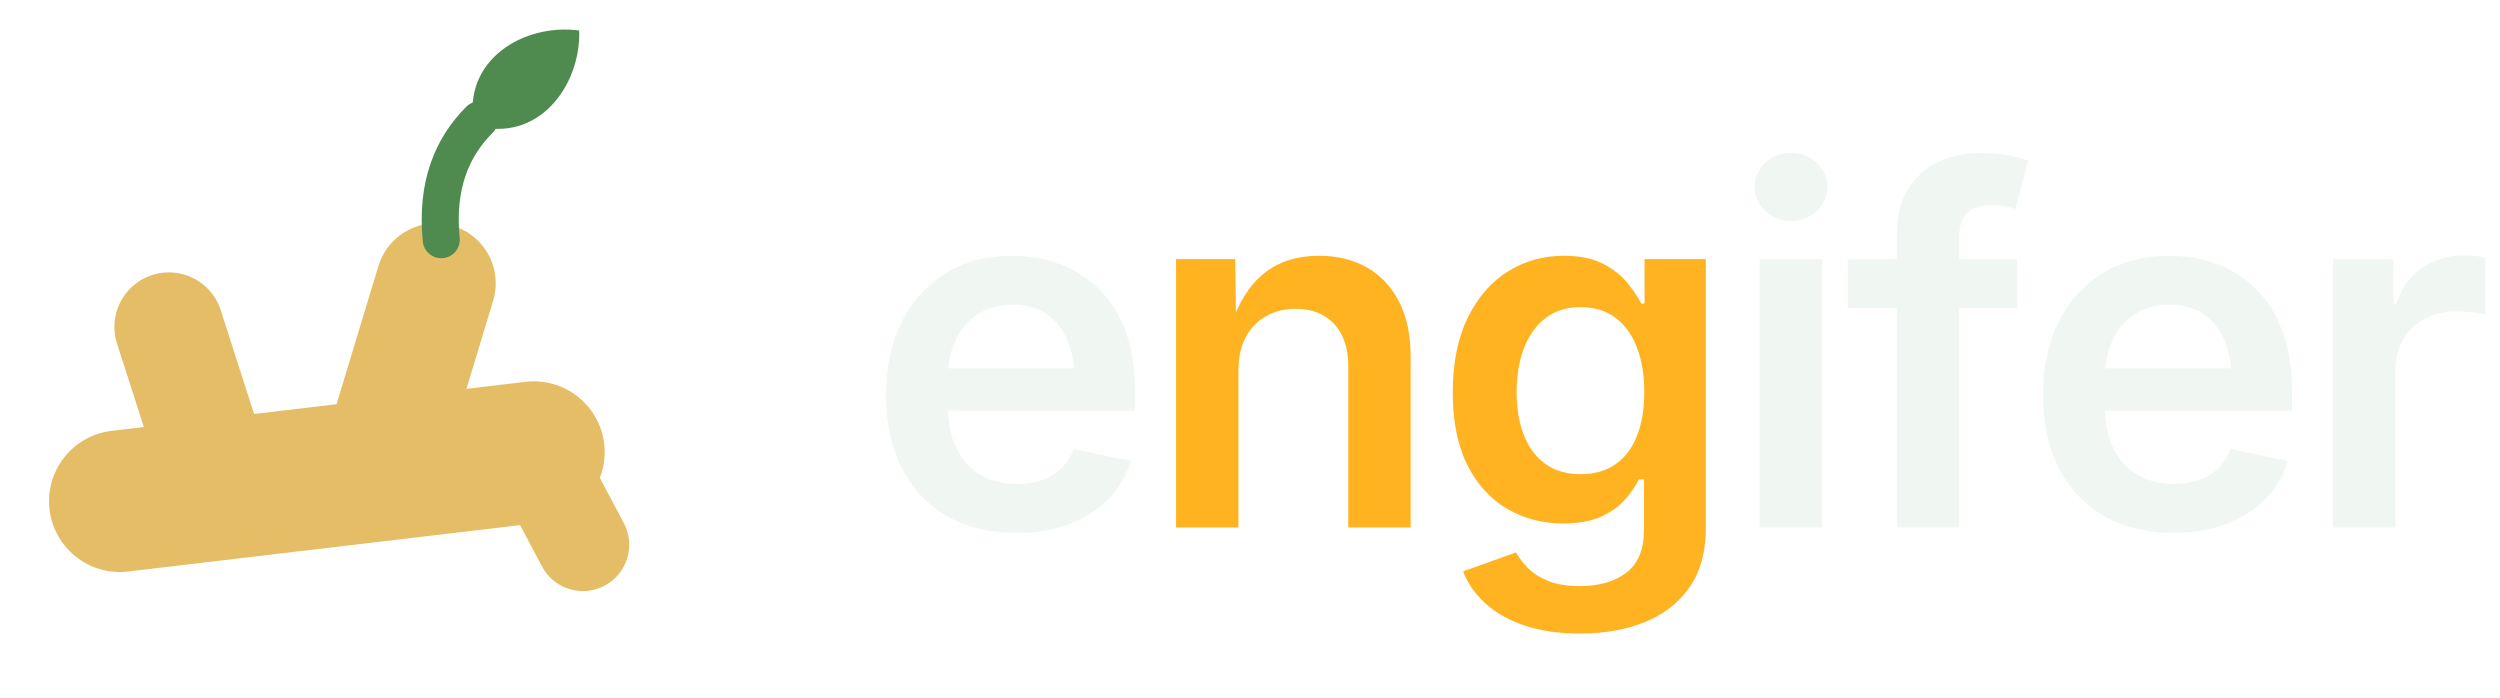
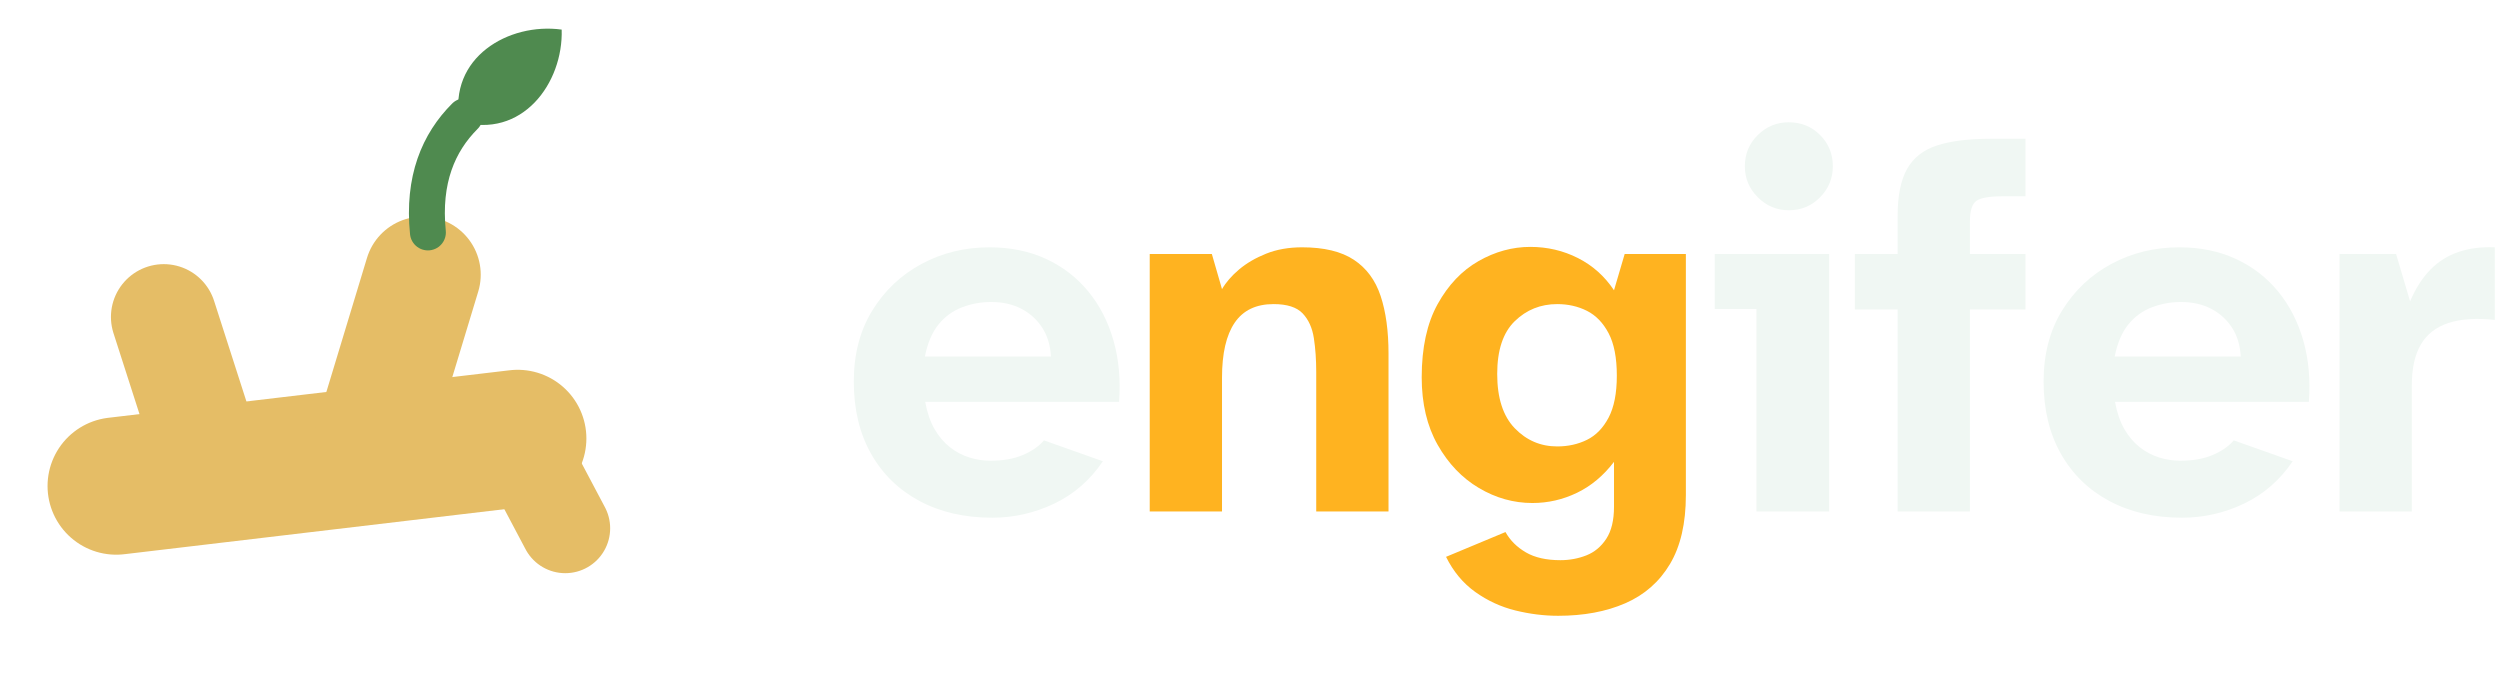
- <svg xmlns="http://www.w3.org/2000/svg" viewBox="0 0 10417 2906">
-   <g transform="scale(45.3984)">
+ <svg xmlns="http://www.w3.org/2000/svg" viewBox="0 0 9863 2668">
+   <g transform="scale(41.6832)">
    <g fill="none" stroke-linecap="round">
      <path d="M11 46 L49 41.5" stroke="#e5bd66" stroke-width="13" />
      <path d="M20 44 L15.5 30" stroke="#e5bd66" stroke-width="10" />
      <path d="M35 42.5 L40 26" stroke="#e5bd66" stroke-width="11" />
      <path d="M49 41.5 L53.5 50" stroke="#e5bd66" stroke-width="8.5" />
      <path d="M40.5 22 C40 17 41.5 13.5 44 11" stroke="#4f8a4f" stroke-width="3.4" />
    </g>
    <path d="M0 0 C5.25 -3.25 3.85 -9.75 0 -13.00 C-3.85 -9.75 -5.25 -3.25 0 0Z" fill="#4f8a4f" transform="translate(43.5 11.5) rotate(48)" />
  </g>
-   <path d="M4234.42 2220.31Q4066.3 2220.31 3944.48 2149.57Q3822.66 2078.83 3757.181 1949.83Q3691.701 1820.83 3691.701 1645.59Q3691.701 1473.23 3756.401 1342.77Q3821.1 1212.31 3939.46 1139.03Q4057.82 1065.75 4217.38 1065.75Q4320.059 1065.75 4412.319 1098.85Q4504.579 1131.95 4575.979 1200.69Q4647.379 1269.429 4688.299 1376.069Q4729.219 1482.709 4729.219 1630.15V1711.27H3814.421V1534.791H4599.46L4478.022 1587.191Q4478.022 1492.31 4448.741 1420.849Q4419.461 1349.389 4361.901 1309.529Q4304.34 1269.668 4218.82 1269.668Q4133.299 1269.668 4073.179 1310.169Q4013.058 1350.669 3981.538 1418.289Q3950.018 1485.91 3950.018 1568.63V1690.869Q3950.018 1796.87 3985.998 1869.691Q4021.978 1942.511 4087.059 1979.452Q4152.139 2016.392 4237.94 2016.392Q4294.94 2016.392 4341.56 2000.092Q4388.181 1983.792 4421.781 1951.411Q4455.381 1919.031 4473.141 1871.391L4711.939 1920.831Q4685.219 2010.59 4619.979 2078.01Q4554.739 2145.43 4457.119 2182.87Q4359.499 2220.31 4234.42 2220.31Z" fill="#f0f7f3" />
-   <path d="M5160.378 1542.869V2197.75H4900.461V1079.75H5146.898L5150.418 1356.15H5130.098Q5176.418 1211.229 5267.678 1138.49Q5358.938 1065.75 5495.658 1065.75Q5610.818 1065.75 5696.717 1114.95Q5782.617 1164.15 5830.297 1258.19Q5877.977 1352.23 5877.977 1487.03V2197.75H5618.061V1526.869Q5618.061 1414.428 5559.74 1350.608Q5501.42 1286.788 5399.179 1286.788Q5330.339 1286.788 5276.238 1316.928Q5222.138 1347.068 5191.258 1404.168Q5160.378 1461.269 5160.378 1542.869Z" fill="#ffb320" />
-   <path d="M6584.42 2639.75Q6449.98 2639.75 6350.66 2605.73Q6251.341 2571.71 6187.921 2513.05Q6124.501 2454.391 6096.341 2380.791L6316.858 2301.911Q6334.378 2333.191 6365.738 2365.891Q6397.098 2398.591 6449.859 2420.331Q6502.619 2442.072 6583.7 2442.072Q6704.74 2442.072 6777.381 2385.631Q6850.021 2329.191 6850.021 2209.19V1997.43H6828.701Q6808.982 2038.069 6772.142 2080.63Q6735.302 2123.19 6672.782 2152.19Q6610.262 2181.19 6513.781 2181.19Q6385.181 2181.19 6280.701 2120.57Q6176.221 2059.95 6114.761 1938.67Q6053.301 1817.39 6053.301 1635.91Q6053.301 1452.11 6115.201 1324.97Q6177.101 1197.83 6281.901 1131.79Q6386.701 1065.75 6515.621 1065.75Q6614.622 1065.75 6678.582 1098.73Q6742.542 1131.71 6780.601 1178.43Q6818.661 1225.15 6838.741 1264.87H6852.501V1079.75H7107.778V2201.191Q7107.778 2349.871 7039.718 2447.311Q6971.658 2544.75 6853.419 2592.25Q6735.179 2639.75 6584.42 2639.75ZM6586.259 1975.832Q6671.7 1975.832 6730.72 1935.092Q6789.741 1894.351 6820.521 1817.471Q6851.301 1740.59 6851.301 1633.35Q6851.301 1527.309 6820.841 1447.969Q6790.381 1368.628 6731.36 1324.148Q6672.34 1279.668 6586.259 1279.668Q6498.619 1279.668 6439.138 1326.068Q6379.658 1372.469 6349.557 1452.129Q6319.457 1531.789 6319.457 1633.35Q6319.457 1736.47 6349.877 1813.671Q6380.298 1890.871 6439.778 1933.352Q6499.259 1975.832 6586.259 1975.832Z" fill="#ffb320" />
-   <path d="M7332.061 2197.75V1079.75H7591.978V2197.75ZM7462.299 921.589Q7400.14 921.589 7355.58 879.73Q7311.02 837.871 7311.02 779.269Q7311.02 719.47 7355.58 678.131Q7400.14 636.791 7462.299 636.791Q7524.996 636.791 7569.607 678.092Q7614.218 719.393 7614.218 779.25Q7614.218 837.91 7569.607 879.749Q7524.996 921.589 7462.299 921.589Z" fill="#f0f7f3" />
-   <path d="M8404.898 1079.75V1283.428H7699.02V1079.75ZM7903.901 2197.75V972.868Q7903.901 861.109 7950.661 786.749Q7997.421 712.39 8076.54 675.07Q8155.66 637.75 8251.419 637.75Q8320.099 637.75 8373.079 648.79Q8426.058 659.83 8451.098 668.47L8398.218 870.708Q8381.338 865.348 8356.678 860.068Q8332.019 854.788 8299.418 854.788Q8226.138 854.788 8194.618 890.628Q8163.097 926.469 8163.097 992.709V2197.75Z" fill="#f0f7f3" />
-   <path d="M9055.42 2220.31Q8887.3 2220.31 8765.48 2149.57Q8643.66 2078.83 8578.181 1949.83Q8512.701 1820.83 8512.701 1645.59Q8512.701 1473.23 8577.401 1342.77Q8642.1 1212.31 8760.46 1139.03Q8878.82 1065.75 9038.38 1065.75Q9141.059 1065.75 9233.319 1098.85Q9325.579 1131.95 9396.979 1200.69Q9468.379 1269.429 9509.299 1376.069Q9550.219 1482.709 9550.219 1630.15V1711.27H8635.421V1534.791H9420.46L9299.022 1587.191Q9299.022 1492.31 9269.741 1420.849Q9240.461 1349.389 9182.901 1309.529Q9125.34 1269.668 9039.82 1269.668Q8954.299 1269.668 8894.179 1310.169Q8834.058 1350.669 8802.538 1418.289Q8771.018 1485.91 8771.018 1568.63V1690.869Q8771.018 1796.87 8806.998 1869.691Q8842.978 1942.511 8908.059 1979.452Q8973.139 2016.392 9058.94 2016.392Q9115.94 2016.392 9162.56 2000.092Q9209.181 1983.792 9242.781 1951.411Q9276.381 1919.031 9294.141 1871.391L9532.939 1920.831Q9506.219 2010.59 9440.979 2078.01Q9375.739 2145.43 9278.119 2182.87Q9180.499 2220.31 9055.42 2220.31Z" fill="#f0f7f3" />
-   <path d="M9721.461 2197.75V1079.75H9973.218V1266.869H9985.218Q10015.858 1169.63 10090.678 1117.05Q10165.498 1064.47 10261.538 1064.47Q10283.698 1064.47 10310.658 1066.55Q10337.618 1068.63 10356.498 1072.15V1311.107Q10340.578 1305.868 10304.439 1301.688Q10268.299 1297.508 10234.099 1297.508Q10161.658 1297.508 10104.098 1328.488Q10046.538 1359.468 10013.958 1414.008Q9981.378 1468.548 9981.378 1540.228V2197.75Z" fill="#f0f7f3" />
+   <path d="M3914.315 2042.47Q3751.243 2042.47 3628.171 1976.806Q3505.099 1911.142 3436.747 1790.502Q3368.395 1669.862 3368.395 1505.382Q3368.395 1343.59 3441.419 1224.998Q3514.443 1106.406 3636.043 1041.062Q3757.643 975.718 3903.563 975.718Q4027.723 975.718 4126.539 1021.35Q4225.355 1066.982 4293.258 1149.542Q4361.162 1232.102 4392.97 1343.654Q4424.778 1455.206 4414.922 1585.382H3650.122Q3661.642 1649.126 3687.114 1693.031Q3712.586 1736.935 3748.042 1764.647Q3783.498 1792.359 3824.907 1805.031Q3866.315 1817.703 3907.659 1817.703Q3982.027 1817.703 4035.403 1795.047Q4088.779 1772.391 4118.603 1737.319L4351.05 1819.751Q4275.786 1931.11 4159.243 1986.79Q4042.699 2042.47 3914.315 2042.47ZM3648.842 1406.566H4146.123Q4142.795 1339.878 4111.115 1291.814Q4079.435 1243.75 4028.235 1217.574Q3977.035 1191.398 3910.219 1191.398Q3850.955 1191.398 3796.042 1212.198Q3741.13 1232.998 3702.986 1279.654Q3664.842 1326.31 3648.842 1406.566Z" fill="#f0f7f3" />
+   <path d="M4535.883 2017.894V1002.086H4781.002L4821.066 1140.71Q4844.746 1099.878 4888.778 1062.822Q4932.81 1025.766 4995.274 1000.742Q5057.738 975.718 5137.098 975.718Q5266.634 975.718 5341.194 1024.87Q5415.754 1074.022 5446.858 1167.718Q5477.962 1261.414 5477.962 1394.79V2017.894H5192.779V1467.622Q5192.779 1394.79 5183.435 1334.054Q5174.091 1273.318 5139.275 1236.518Q5104.459 1199.718 5024.459 1199.718Q4921.163 1199.718 4871.114 1273.062Q4821.066 1346.406 4821.066 1490.278V2017.894Z" fill="#ffb320" />
+   <path d="M6147.147 2429.414Q6063.563 2429.414 5978.315 2408.358Q5893.067 2387.302 5820.619 2335.718Q5748.171 2284.134 5704.907 2196.838L5939.402 2099.047Q5966.922 2148.327 6019.786 2179.175Q6072.651 2210.023 6156.107 2210.023Q6210.251 2210.023 6258.443 2191.079Q6306.635 2172.135 6337.099 2125.607Q6367.563 2079.078 6367.563 1999.462V1822.054Q6305.483 1903.59 6221.835 1944.038Q6138.187 1984.486 6045.643 1984.486Q5934.667 1984.486 5834.699 1925.286Q5734.731 1866.086 5671.819 1754.918Q5608.907 1643.75 5608.907 1488.614Q5608.907 1313.126 5671.819 1199.654Q5734.731 1086.183 5833.035 1030.118Q5931.339 974.054 6037.323 974.054Q6138.187 974.054 6225.163 1018.022Q6312.139 1061.991 6367.563 1145.19L6409.675 1002.086H6651.082V1953.255Q6651.082 2120.038 6588.298 2225.318Q6525.514 2330.598 6412.042 2380.006Q6298.57 2429.414 6147.147 2429.414ZM6143.562 1761.255Q6208.075 1761.255 6260.939 1735.207Q6313.803 1709.159 6346.251 1647.591Q6378.699 1586.023 6378.699 1481.958Q6378.699 1376.23 6346.251 1314.662Q6313.803 1253.094 6260.939 1226.406Q6208.075 1199.718 6143.562 1199.718Q6045.258 1199.718 5976.01 1267.11Q5906.762 1334.502 5906.762 1475.303Q5906.762 1617.767 5976.01 1689.511Q6045.258 1761.255 6143.562 1761.255Z" fill="#ffb320" />
+   <path d="M6929.483 2017.894V1219.174H6764.875V1002.086H7216.33V2017.894ZM7057.354 829.542Q6986.186 829.542 6934.987 778.342Q6883.787 727.142 6883.787 656.366Q6883.787 582.759 6934.987 532.583Q6986.186 482.407 7056.963 482.407Q7130.57 482.407 7180.746 532.797Q7230.922 583.188 7230.922 655.975Q7230.922 727.142 7180.531 778.342Q7130.141 829.542 7057.354 829.542Z" fill="#f0f7f3" />
+   <path d="M7486.539 2017.894V1220.838H7317.835V1002.086H7486.539V850.918Q7486.539 733.158 7523.659 666.726Q7560.779 600.294 7641.803 573.862Q7722.826 547.43 7855.434 547.43H7990.986V774.374H7901.13Q7822.282 774.374 7797.002 792.678Q7771.722 810.982 7771.722 873.83V1002.086H7990.986V1220.838H7771.722V2017.894Z" fill="#f0f7f3" />
+   <path d="M8608.331 2042.47Q8445.259 2042.47 8322.187 1976.806Q8199.115 1911.142 8130.763 1790.502Q8062.411 1669.862 8062.411 1505.382Q8062.411 1343.59 8135.435 1224.998Q8208.459 1106.406 8330.059 1041.062Q8451.659 975.718 8597.579 975.718Q8721.739 975.718 8820.555 1021.35Q8919.371 1066.982 8987.274 1149.542Q9055.178 1232.102 9086.986 1343.654Q9118.794 1455.206 9108.938 1585.382H8344.138Q8355.658 1649.126 8381.13 1693.031Q8406.602 1736.935 8442.058 1764.647Q8477.514 1792.359 8518.923 1805.031Q8560.331 1817.703 8601.675 1817.703Q8676.043 1817.703 8729.419 1795.047Q8782.795 1772.391 8812.619 1737.319L9045.066 1819.751Q8969.802 1931.11 8853.259 1986.79Q8736.715 2042.47 8608.331 2042.47ZM8342.858 1406.566H8840.139Q8836.811 1339.878 8805.131 1291.814Q8773.451 1243.75 8722.251 1217.574Q8671.051 1191.398 8604.235 1191.398Q8544.971 1191.398 8490.058 1212.198Q8435.146 1232.998 8397.002 1279.654Q8358.858 1326.31 8342.858 1406.566Z" fill="#f0f7f3" />
+   <path d="M9229.899 2017.894V1002.086H9453.002L9508.298 1188.838Q9541.834 1110.759 9589.066 1063.015Q9636.298 1015.271 9699.914 993.83Q9763.531 972.39 9842.507 975.718V1262.054Q9731.53 1250.406 9658.954 1274.406Q9586.378 1298.406 9550.73 1359.142Q9515.082 1419.879 9515.082 1520.103V2017.894Z" fill="#f0f7f3" />
</svg>
